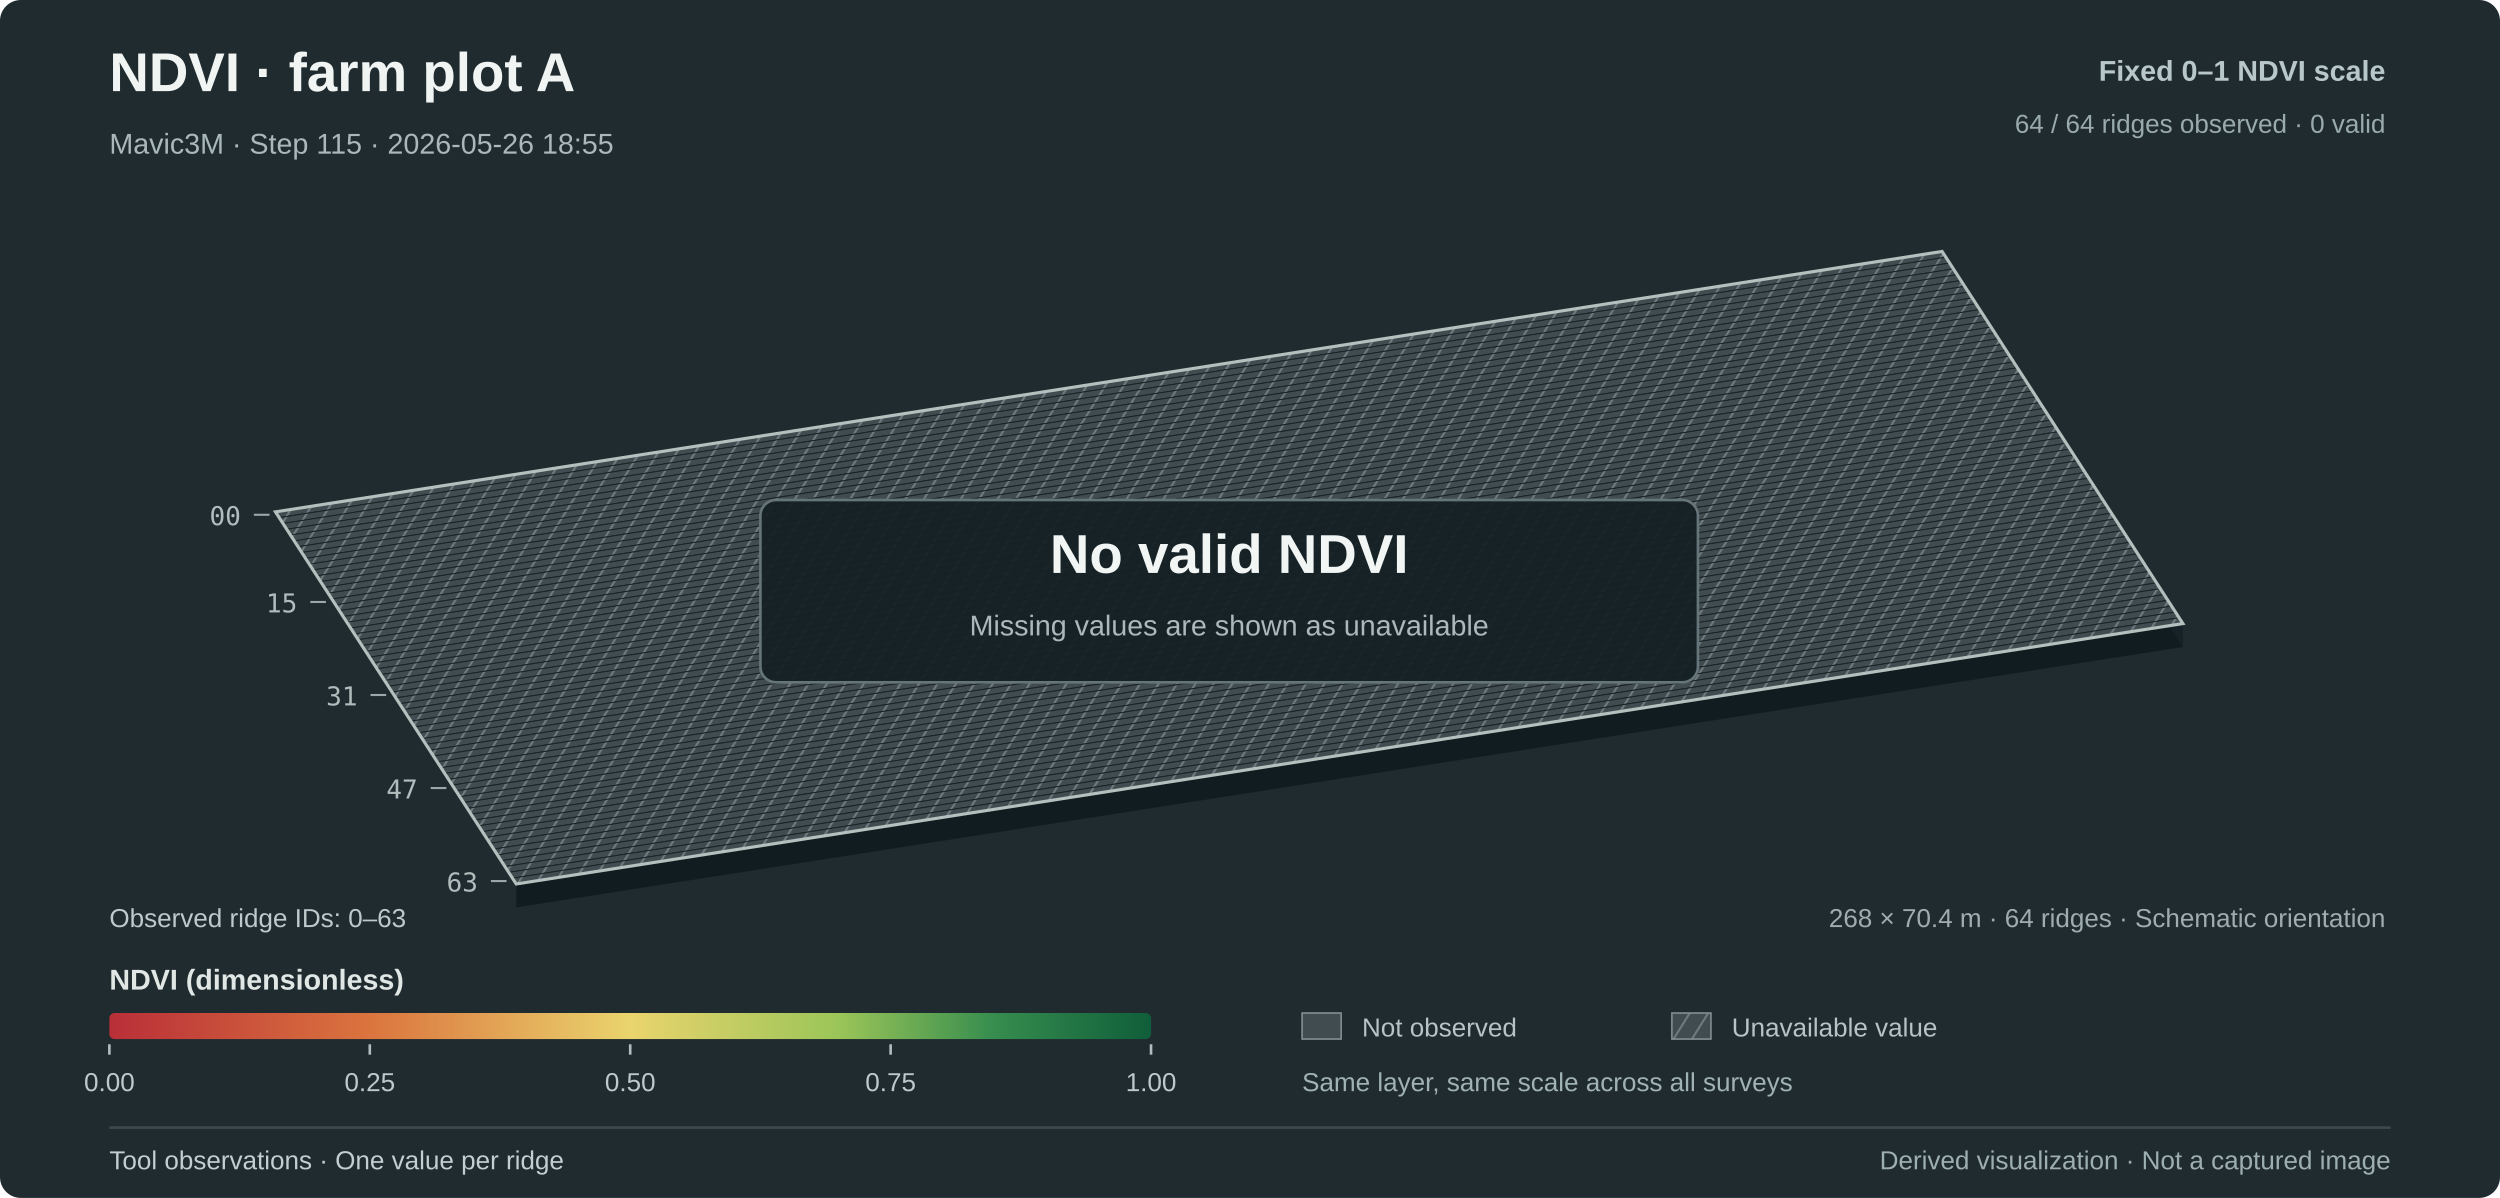
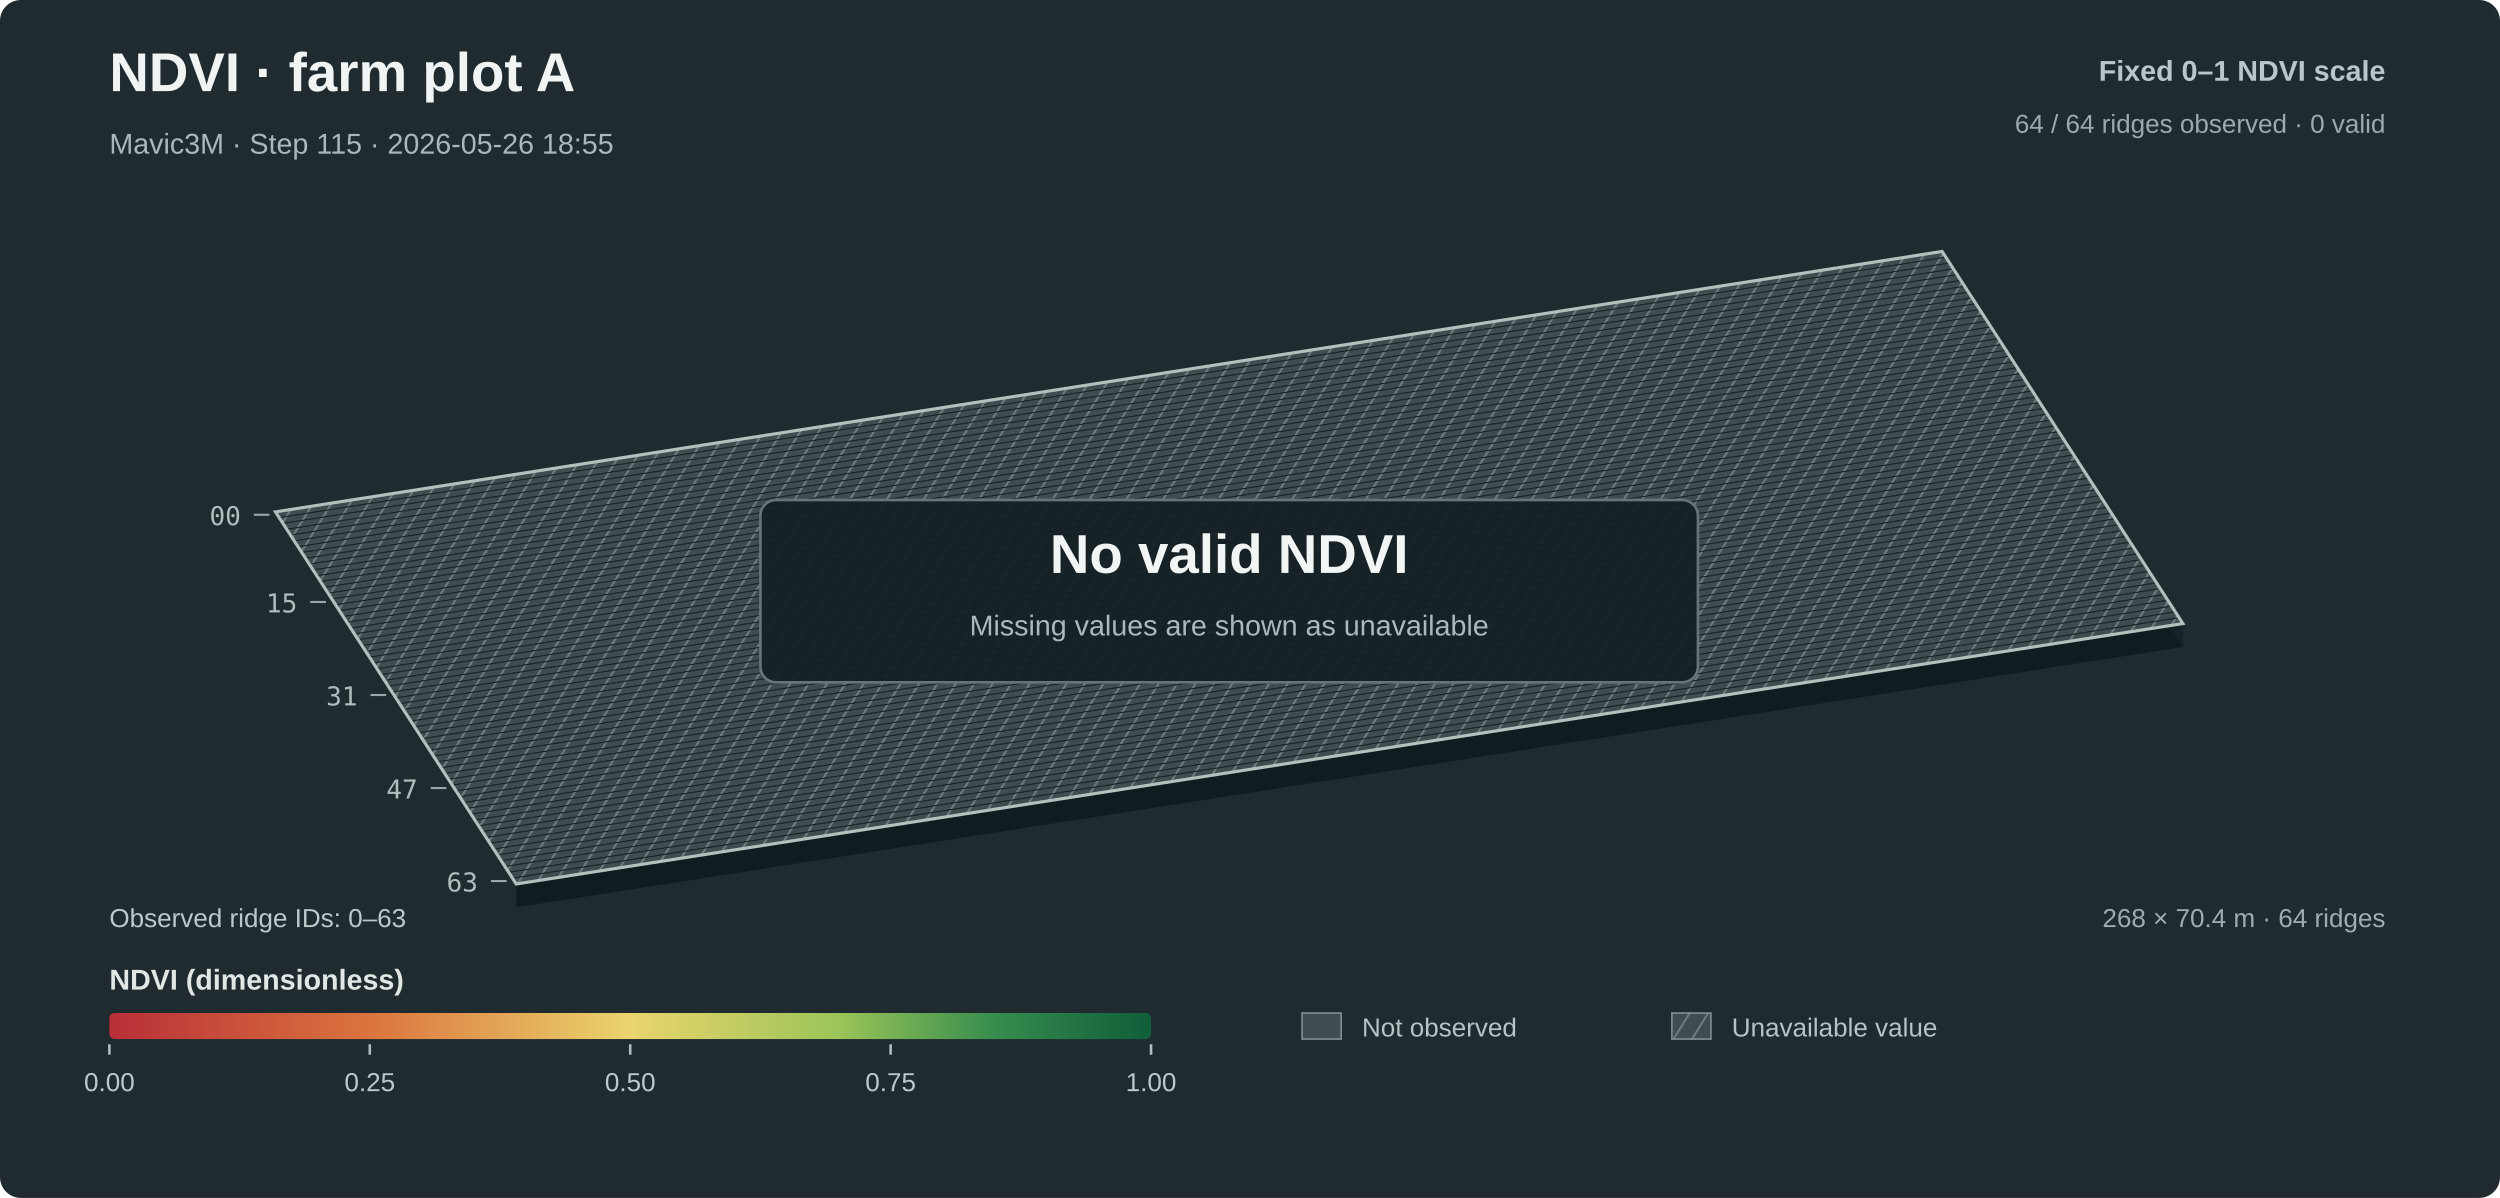
<svg xmlns="http://www.w3.org/2000/svg" viewBox="0 0 960 460" width="960" height="460" role="img" aria-labelledby="survey-6aa533a-title survey-6aa533a-desc" data-layer="ndvi" data-contrast="standard" data-valid-count="0">
  <defs>
    <linearGradient id="survey-6aa533a-scale" x1="0" y1="0" x2="1" y2="0">
      <stop offset="0%" stop-color="#b92f38" />
      <stop offset="25%" stop-color="#db743e" />
      <stop offset="50%" stop-color="#ead46d" />
      <stop offset="70%" stop-color="#9bc558" />
      <stop offset="85%" stop-color="#368d4e" />
      <stop offset="100%" stop-color="#105e3a" />
    </linearGradient>
    <pattern id="survey-6aa533a-missing" width="6" height="6" patternUnits="userSpaceOnUse" patternTransform="rotate(32)">
      <rect width="6" height="6" fill="#414c50" />
      <path d="M0 0v6" stroke="#6b777a" stroke-width="1.7" />
    </pattern>
  </defs>
  <rect width="960" height="460" rx="8" fill="#202b30" />
  <g font-family="Arial,Helvetica,sans-serif">
    <text x="42" y="35" fill="#f0f4f2" font-size="21" font-weight="600">NDVI · farm plot A</text>
    <text x="42" y="59" fill="#aab8bc" font-size="11">Mavic3M · Step 115 · 2026-05-26 18:55</text>
    <text x="916" y="31" text-anchor="end" fill="#b8c7ca" font-size="11" font-weight="600">Fixed 0–1 NDVI scale</text>
    <text x="916" y="51" text-anchor="end" fill="#9aabaf" font-size="10">64 / 64 ridges observed · 0 valid</text>
    <polygon points="198.23,339.45 838.23,239.45 838.23,248.45 198.23,348.45" fill="#111c20" />
    <polygon points="745.77,96.55 838.23,239.45 838.23,248.45 745.77,105.55" fill="#162227" />
    <polygon data-ridge-id="0" data-status="missing" points="105.77,196.55 745.77,96.55 747.21,98.78 107.21,198.78" fill="url(#survey-6aa533a-missing)" stroke="#192326" stroke-width="0.38" />
    <polygon data-ridge-id="1" data-status="missing" points="107.21,198.78 747.21,98.78 748.66,101.01 108.66,201.01" fill="url(#survey-6aa533a-missing)" stroke="#192326" stroke-width="0.38" />
    <polygon data-ridge-id="2" data-status="missing" points="108.66,201.01 748.66,101.01 750.1,103.25 110.1,203.25" fill="url(#survey-6aa533a-missing)" stroke="#192326" stroke-width="0.38" />
    <polygon data-ridge-id="3" data-status="missing" points="110.1,203.25 750.1,103.25 751.55,105.48 111.55,205.48" fill="url(#survey-6aa533a-missing)" stroke="#192326" stroke-width="0.38" />
    <polygon data-ridge-id="4" data-status="missing" points="111.55,205.48 751.55,105.48 752.99,107.71 112.99,207.71" fill="url(#survey-6aa533a-missing)" stroke="#192326" stroke-width="0.38" />
    <polygon data-ridge-id="5" data-status="missing" points="112.99,207.71 752.99,107.71 754.44,109.95 114.44,209.95" fill="url(#survey-6aa533a-missing)" stroke="#192326" stroke-width="0.38" />
    <polygon data-ridge-id="6" data-status="missing" points="114.44,209.95 754.44,109.95 755.88,112.18 115.88,212.18" fill="url(#survey-6aa533a-missing)" stroke="#192326" stroke-width="0.38" />
    <polygon data-ridge-id="7" data-status="missing" points="115.88,212.18 755.88,112.18 757.33,114.41 117.33,214.41" fill="url(#survey-6aa533a-missing)" stroke="#192326" stroke-width="0.38" />
    <polygon data-ridge-id="8" data-status="missing" points="117.33,214.41 757.33,114.41 758.77,116.64 118.77,216.64" fill="url(#survey-6aa533a-missing)" stroke="#192326" stroke-width="0.38" />
    <polygon data-ridge-id="9" data-status="missing" points="118.77,216.64 758.77,116.64 760.21,118.88 120.21,218.88" fill="url(#survey-6aa533a-missing)" stroke="#192326" stroke-width="0.38" />
    <polygon data-ridge-id="10" data-status="missing" points="120.21,218.88 760.21,118.88 761.66,121.11 121.66,221.11" fill="url(#survey-6aa533a-missing)" stroke="#192326" stroke-width="0.38" />
    <polygon data-ridge-id="11" data-status="missing" points="121.66,221.11 761.66,121.11 763.1,123.34 123.1,223.34" fill="url(#survey-6aa533a-missing)" stroke="#192326" stroke-width="0.38" />
    <polygon data-ridge-id="12" data-status="missing" points="123.1,223.34 763.1,123.34 764.55,125.58 124.55,225.58" fill="url(#survey-6aa533a-missing)" stroke="#192326" stroke-width="0.38" />
    <polygon data-ridge-id="13" data-status="missing" points="124.55,225.58 764.55,125.58 765.99,127.81 125.99,227.81" fill="url(#survey-6aa533a-missing)" stroke="#192326" stroke-width="0.38" />
    <polygon data-ridge-id="14" data-status="missing" points="125.99,227.81 765.99,127.81 767.44,130.04 127.44,230.04" fill="url(#survey-6aa533a-missing)" stroke="#192326" stroke-width="0.38" />
    <polygon data-ridge-id="15" data-status="missing" points="127.44,230.04 767.44,130.04 768.88,132.27 128.88,232.27" fill="url(#survey-6aa533a-missing)" stroke="#192326" stroke-width="0.38" />
    <polygon data-ridge-id="16" data-status="missing" points="128.88,232.27 768.88,132.27 770.33,134.51 130.33,234.51" fill="url(#survey-6aa533a-missing)" stroke="#192326" stroke-width="0.38" />
    <polygon data-ridge-id="17" data-status="missing" points="130.33,234.51 770.33,134.51 771.77,136.74 131.77,236.74" fill="url(#survey-6aa533a-missing)" stroke="#192326" stroke-width="0.38" />
    <polygon data-ridge-id="18" data-status="missing" points="131.77,236.74 771.77,136.74 773.22,138.97 133.22,238.97" fill="url(#survey-6aa533a-missing)" stroke="#192326" stroke-width="0.38" />
    <polygon data-ridge-id="19" data-status="missing" points="133.22,238.97 773.22,138.97 774.66,141.21 134.66,241.21" fill="url(#survey-6aa533a-missing)" stroke="#192326" stroke-width="0.38" />
    <polygon data-ridge-id="20" data-status="missing" points="134.66,241.21 774.66,141.21 776.11,143.44 136.11,243.44" fill="url(#survey-6aa533a-missing)" stroke="#192326" stroke-width="0.38" />
    <polygon data-ridge-id="21" data-status="missing" points="136.11,243.44 776.11,143.44 777.55,145.67 137.55,245.67" fill="url(#survey-6aa533a-missing)" stroke="#192326" stroke-width="0.38" />
    <polygon data-ridge-id="22" data-status="missing" points="137.55,245.67 777.55,145.67 779,147.9 139,247.9" fill="url(#survey-6aa533a-missing)" stroke="#192326" stroke-width="0.38" />
    <polygon data-ridge-id="23" data-status="missing" points="139,247.9 779,147.9 780.44,150.14 140.44,250.14" fill="url(#survey-6aa533a-missing)" stroke="#192326" stroke-width="0.38" />
    <polygon data-ridge-id="24" data-status="missing" points="140.44,250.14 780.44,150.14 781.89,152.37 141.89,252.37" fill="url(#survey-6aa533a-missing)" stroke="#192326" stroke-width="0.38" />
    <polygon data-ridge-id="25" data-status="missing" points="141.89,252.37 781.89,152.37 783.33,154.6 143.33,254.6" fill="url(#survey-6aa533a-missing)" stroke="#192326" stroke-width="0.38" />
    <polygon data-ridge-id="26" data-status="missing" points="143.33,254.6 783.33,154.6 784.78,156.84 144.78,256.84" fill="url(#survey-6aa533a-missing)" stroke="#192326" stroke-width="0.38" />
    <polygon data-ridge-id="27" data-status="missing" points="144.78,256.84 784.78,156.84 786.22,159.07 146.22,259.07" fill="url(#survey-6aa533a-missing)" stroke="#192326" stroke-width="0.38" />
    <polygon data-ridge-id="28" data-status="missing" points="146.22,259.07 786.22,159.07 787.67,161.3 147.67,261.3" fill="url(#survey-6aa533a-missing)" stroke="#192326" stroke-width="0.38" />
    <polygon data-ridge-id="29" data-status="missing" points="147.67,261.3 787.67,161.3 789.11,163.53 149.11,263.53" fill="url(#survey-6aa533a-missing)" stroke="#192326" stroke-width="0.38" />
    <polygon data-ridge-id="30" data-status="missing" points="149.11,263.53 789.11,163.53 790.56,165.77 150.56,265.77" fill="url(#survey-6aa533a-missing)" stroke="#192326" stroke-width="0.38" />
    <polygon data-ridge-id="31" data-status="missing" points="150.56,265.77 790.56,165.77 792,168 152,268" fill="url(#survey-6aa533a-missing)" stroke="#192326" stroke-width="0.38" />
    <polygon data-ridge-id="32" data-status="missing" points="152,268 792,168 793.44,170.23 153.44,270.23" fill="url(#survey-6aa533a-missing)" stroke="#192326" stroke-width="0.38" />
    <polygon data-ridge-id="33" data-status="missing" points="153.44,270.23 793.44,170.23 794.89,172.47 154.89,272.47" fill="url(#survey-6aa533a-missing)" stroke="#192326" stroke-width="0.38" />
    <polygon data-ridge-id="34" data-status="missing" points="154.89,272.47 794.89,172.47 796.33,174.7 156.33,274.7" fill="url(#survey-6aa533a-missing)" stroke="#192326" stroke-width="0.38" />
    <polygon data-ridge-id="35" data-status="missing" points="156.33,274.7 796.33,174.7 797.78,176.93 157.78,276.93" fill="url(#survey-6aa533a-missing)" stroke="#192326" stroke-width="0.38" />
    <polygon data-ridge-id="36" data-status="missing" points="157.78,276.93 797.78,176.93 799.22,179.16 159.22,279.16" fill="url(#survey-6aa533a-missing)" stroke="#192326" stroke-width="0.38" />
    <polygon data-ridge-id="37" data-status="missing" points="159.22,279.16 799.22,179.16 800.67,181.4 160.67,281.4" fill="url(#survey-6aa533a-missing)" stroke="#192326" stroke-width="0.38" />
    <polygon data-ridge-id="38" data-status="missing" points="160.67,281.4 800.67,181.4 802.11,183.63 162.11,283.63" fill="url(#survey-6aa533a-missing)" stroke="#192326" stroke-width="0.38" />
    <polygon data-ridge-id="39" data-status="missing" points="162.11,283.63 802.11,183.63 803.56,185.86 163.56,285.86" fill="url(#survey-6aa533a-missing)" stroke="#192326" stroke-width="0.38" />
    <polygon data-ridge-id="40" data-status="missing" points="163.56,285.86 803.56,185.86 805,188.1 165,288.1" fill="url(#survey-6aa533a-missing)" stroke="#192326" stroke-width="0.38" />
    <polygon data-ridge-id="41" data-status="missing" points="165,288.1 805,188.1 806.45,190.33 166.45,290.33" fill="url(#survey-6aa533a-missing)" stroke="#192326" stroke-width="0.38" />
    <polygon data-ridge-id="42" data-status="missing" points="166.45,290.33 806.45,190.33 807.89,192.56 167.89,292.56" fill="url(#survey-6aa533a-missing)" stroke="#192326" stroke-width="0.38" />
    <polygon data-ridge-id="43" data-status="missing" points="167.89,292.56 807.89,192.56 809.34,194.79 169.34,294.79" fill="url(#survey-6aa533a-missing)" stroke="#192326" stroke-width="0.38" />
    <polygon data-ridge-id="44" data-status="missing" points="169.34,294.79 809.34,194.79 810.78,197.03 170.78,297.03" fill="url(#survey-6aa533a-missing)" stroke="#192326" stroke-width="0.38" />
    <polygon data-ridge-id="45" data-status="missing" points="170.78,297.03 810.78,197.03 812.23,199.26 172.23,299.26" fill="url(#survey-6aa533a-missing)" stroke="#192326" stroke-width="0.38" />
    <polygon data-ridge-id="46" data-status="missing" points="172.23,299.26 812.23,199.26 813.67,201.49 173.67,301.49" fill="url(#survey-6aa533a-missing)" stroke="#192326" stroke-width="0.38" />
    <polygon data-ridge-id="47" data-status="missing" points="173.67,301.49 813.67,201.49 815.12,203.73 175.12,303.73" fill="url(#survey-6aa533a-missing)" stroke="#192326" stroke-width="0.38" />
    <polygon data-ridge-id="48" data-status="missing" points="175.12,303.73 815.12,203.73 816.56,205.96 176.56,305.96" fill="url(#survey-6aa533a-missing)" stroke="#192326" stroke-width="0.38" />
    <polygon data-ridge-id="49" data-status="missing" points="176.56,305.96 816.56,205.96 818.01,208.19 178.01,308.19" fill="url(#survey-6aa533a-missing)" stroke="#192326" stroke-width="0.38" />
    <polygon data-ridge-id="50" data-status="missing" points="178.01,308.19 818.01,208.19 819.45,210.42 179.45,310.42" fill="url(#survey-6aa533a-missing)" stroke="#192326" stroke-width="0.38" />
    <polygon data-ridge-id="51" data-status="missing" points="179.45,310.42 819.45,210.42 820.9,212.66 180.9,312.66" fill="url(#survey-6aa533a-missing)" stroke="#192326" stroke-width="0.38" />
    <polygon data-ridge-id="52" data-status="missing" points="180.9,312.66 820.9,212.66 822.34,214.89 182.34,314.89" fill="url(#survey-6aa533a-missing)" stroke="#192326" stroke-width="0.38" />
    <polygon data-ridge-id="53" data-status="missing" points="182.34,314.89 822.34,214.89 823.79,217.12 183.79,317.12" fill="url(#survey-6aa533a-missing)" stroke="#192326" stroke-width="0.38" />
    <polygon data-ridge-id="54" data-status="missing" points="183.79,317.12 823.79,217.12 825.23,219.36 185.23,319.36" fill="url(#survey-6aa533a-missing)" stroke="#192326" stroke-width="0.38" />
    <polygon data-ridge-id="55" data-status="missing" points="185.23,319.36 825.23,219.36 826.67,221.59 186.67,321.59" fill="url(#survey-6aa533a-missing)" stroke="#192326" stroke-width="0.38" />
    <polygon data-ridge-id="56" data-status="missing" points="186.67,321.59 826.67,221.59 828.12,223.82 188.12,323.82" fill="url(#survey-6aa533a-missing)" stroke="#192326" stroke-width="0.38" />
    <polygon data-ridge-id="57" data-status="missing" points="188.12,323.82 828.12,223.82 829.56,226.05 189.56,326.05" fill="url(#survey-6aa533a-missing)" stroke="#192326" stroke-width="0.38" />
    <polygon data-ridge-id="58" data-status="missing" points="189.56,326.05 829.56,226.05 831.01,228.29 191.01,328.29" fill="url(#survey-6aa533a-missing)" stroke="#192326" stroke-width="0.38" />
    <polygon data-ridge-id="59" data-status="missing" points="191.01,328.29 831.01,228.29 832.45,230.52 192.45,330.52" fill="url(#survey-6aa533a-missing)" stroke="#192326" stroke-width="0.38" />
    <polygon data-ridge-id="60" data-status="missing" points="192.45,330.52 832.45,230.52 833.9,232.75 193.9,332.75" fill="url(#survey-6aa533a-missing)" stroke="#192326" stroke-width="0.38" />
    <polygon data-ridge-id="61" data-status="missing" points="193.9,332.75 833.9,232.75 835.34,234.99 195.34,334.99" fill="url(#survey-6aa533a-missing)" stroke="#192326" stroke-width="0.38" />
    <polygon data-ridge-id="62" data-status="missing" points="195.34,334.99 835.34,234.99 836.79,237.22 196.79,337.22" fill="url(#survey-6aa533a-missing)" stroke="#192326" stroke-width="0.38" />
    <polygon data-ridge-id="63" data-status="missing" points="196.79,337.22 836.79,237.22 838.23,239.45 198.23,339.45" fill="url(#survey-6aa533a-missing)" stroke="#192326" stroke-width="0.38" />
    <path d="M105.77 196.55L745.77 96.55L838.23 239.45L198.23 339.45Z" fill="none" stroke="#b3c0be" stroke-width="1.2" />
    <path d="M97.49 197.67h6" stroke="#9ba7a9" stroke-width=".8" />
    <text x="92.49" y="201.67" text-anchor="end" fill="#b1bdbd" font-size="10" font-family="monospace">00</text>
    <path d="M119.16 231.16h6" stroke="#9ba7a9" stroke-width=".8" />
    <text x="114.16" y="235.16" text-anchor="end" fill="#b1bdbd" font-size="10" font-family="monospace">15</text>
    <path d="M142.28 266.88h6" stroke="#9ba7a9" stroke-width=".8" />
    <text x="137.28" y="270.88" text-anchor="end" fill="#b1bdbd" font-size="10" font-family="monospace">31</text>
    <path d="M165.39 302.61h6" stroke="#9ba7a9" stroke-width=".8" />
    <text x="160.39" y="306.61" text-anchor="end" fill="#b1bdbd" font-size="10" font-family="monospace">47</text>
    <path d="M188.51 338.33h6" stroke="#9ba7a9" stroke-width=".8" />
    <text x="183.51" y="342.33" text-anchor="end" fill="#b1bdbd" font-size="10" font-family="monospace">63</text>
    <g>
      <rect x="292" y="192" width="360" height="70" rx="6" fill="#152025" fill-opacity=".94" stroke="#66757a" />
      <text x="472" y="220" text-anchor="middle" fill="#f1f5f4" font-size="21" font-weight="600">No valid NDVI</text>
      <text x="472" y="244" text-anchor="middle" fill="#acb9bc" font-size="11">Missing values are shown as unavailable</text>
    </g>
    <text x="42" y="356" fill="#bdc9ca" font-size="10">Observed ridge IDs: 0–63</text>
-     <text x="916" y="356" text-anchor="end" fill="#9fadaf" font-size="10">268 × 70.4 m · 64 ridges · Schematic orientation</text>
+     <text x="916" y="356" text-anchor="end" fill="#9fadaf" font-size="10">268 × 70.4 m · 64 ridges</text>
    <text x="42" y="380" fill="#e0e7e4" font-size="11" font-weight="600">NDVI (dimensionless)</text>
    <rect x="42" y="389" width="400" height="10" rx="2" fill="url(#survey-6aa533a-scale)" />
    <path d="M42 401v4" stroke="#b1bebf" />
    <text x="42" y="419" text-anchor="middle" fill="#bdc9ca" font-size="10">0.00</text>
    <path d="M142 401v4" stroke="#b1bebf" />
    <text x="142" y="419" text-anchor="middle" fill="#bdc9ca" font-size="10">0.25</text>
    <path d="M242 401v4" stroke="#b1bebf" />
    <text x="242" y="419" text-anchor="middle" fill="#bdc9ca" font-size="10">0.50</text>
    <path d="M342 401v4" stroke="#b1bebf" />
    <text x="342" y="419" text-anchor="middle" fill="#bdc9ca" font-size="10">0.75</text>
    <path d="M442 401v4" stroke="#b1bebf" />
    <text x="442" y="419" text-anchor="middle" fill="#bdc9ca" font-size="10">1.00</text>
    <rect x="500" y="389" width="15" height="10" fill="#414c50" stroke="#839195" stroke-width=".6" />
    <text x="523" y="398" fill="#b7c3c5" font-size="10">Not observed</text>
    <rect x="642" y="389" width="15" height="10" fill="url(#survey-6aa533a-missing)" stroke="#839195" stroke-width=".6" />
    <text x="665" y="398" fill="#b7c3c5" font-size="10">Unavailable value</text>
-     <text x="500" y="419" fill="#a1b2b5" font-size="10">Same layer, same scale across all surveys</text>
-     <path d="M42 433H918" stroke="#3c494e" />
-     <text x="42" y="449" fill="#c2ced0" font-size="10">Tool observations · One value per ridge</text>
-     <text x="918" y="449" text-anchor="end" fill="#9eafb3" font-size="10">Derived visualization · Not a captured image</text>
+     <text x="500" y="419" fill="#a1b2b5" font-size="10" />
  </g>
</svg>
